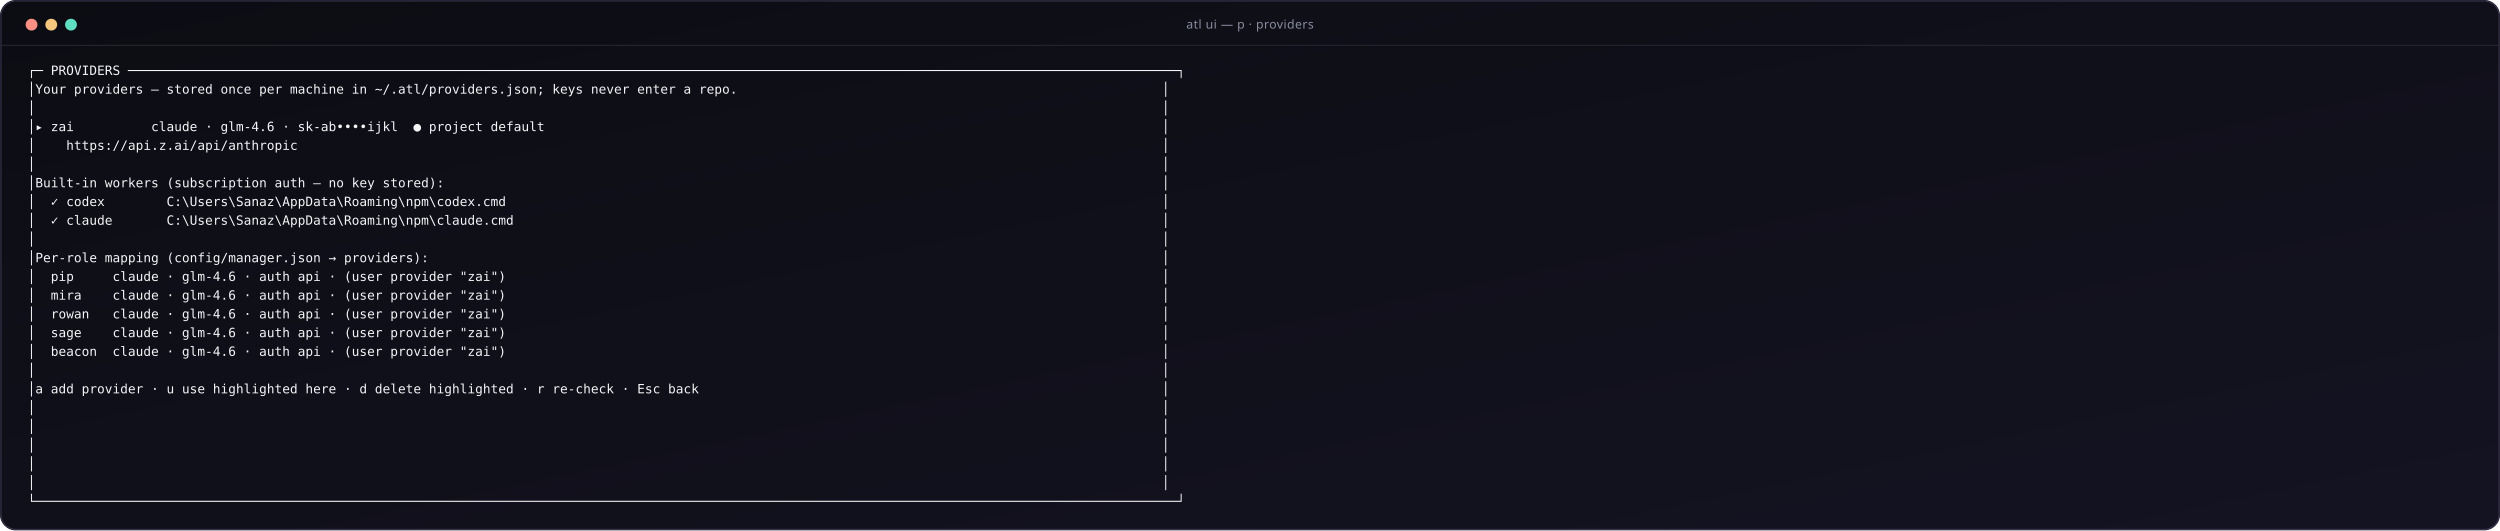
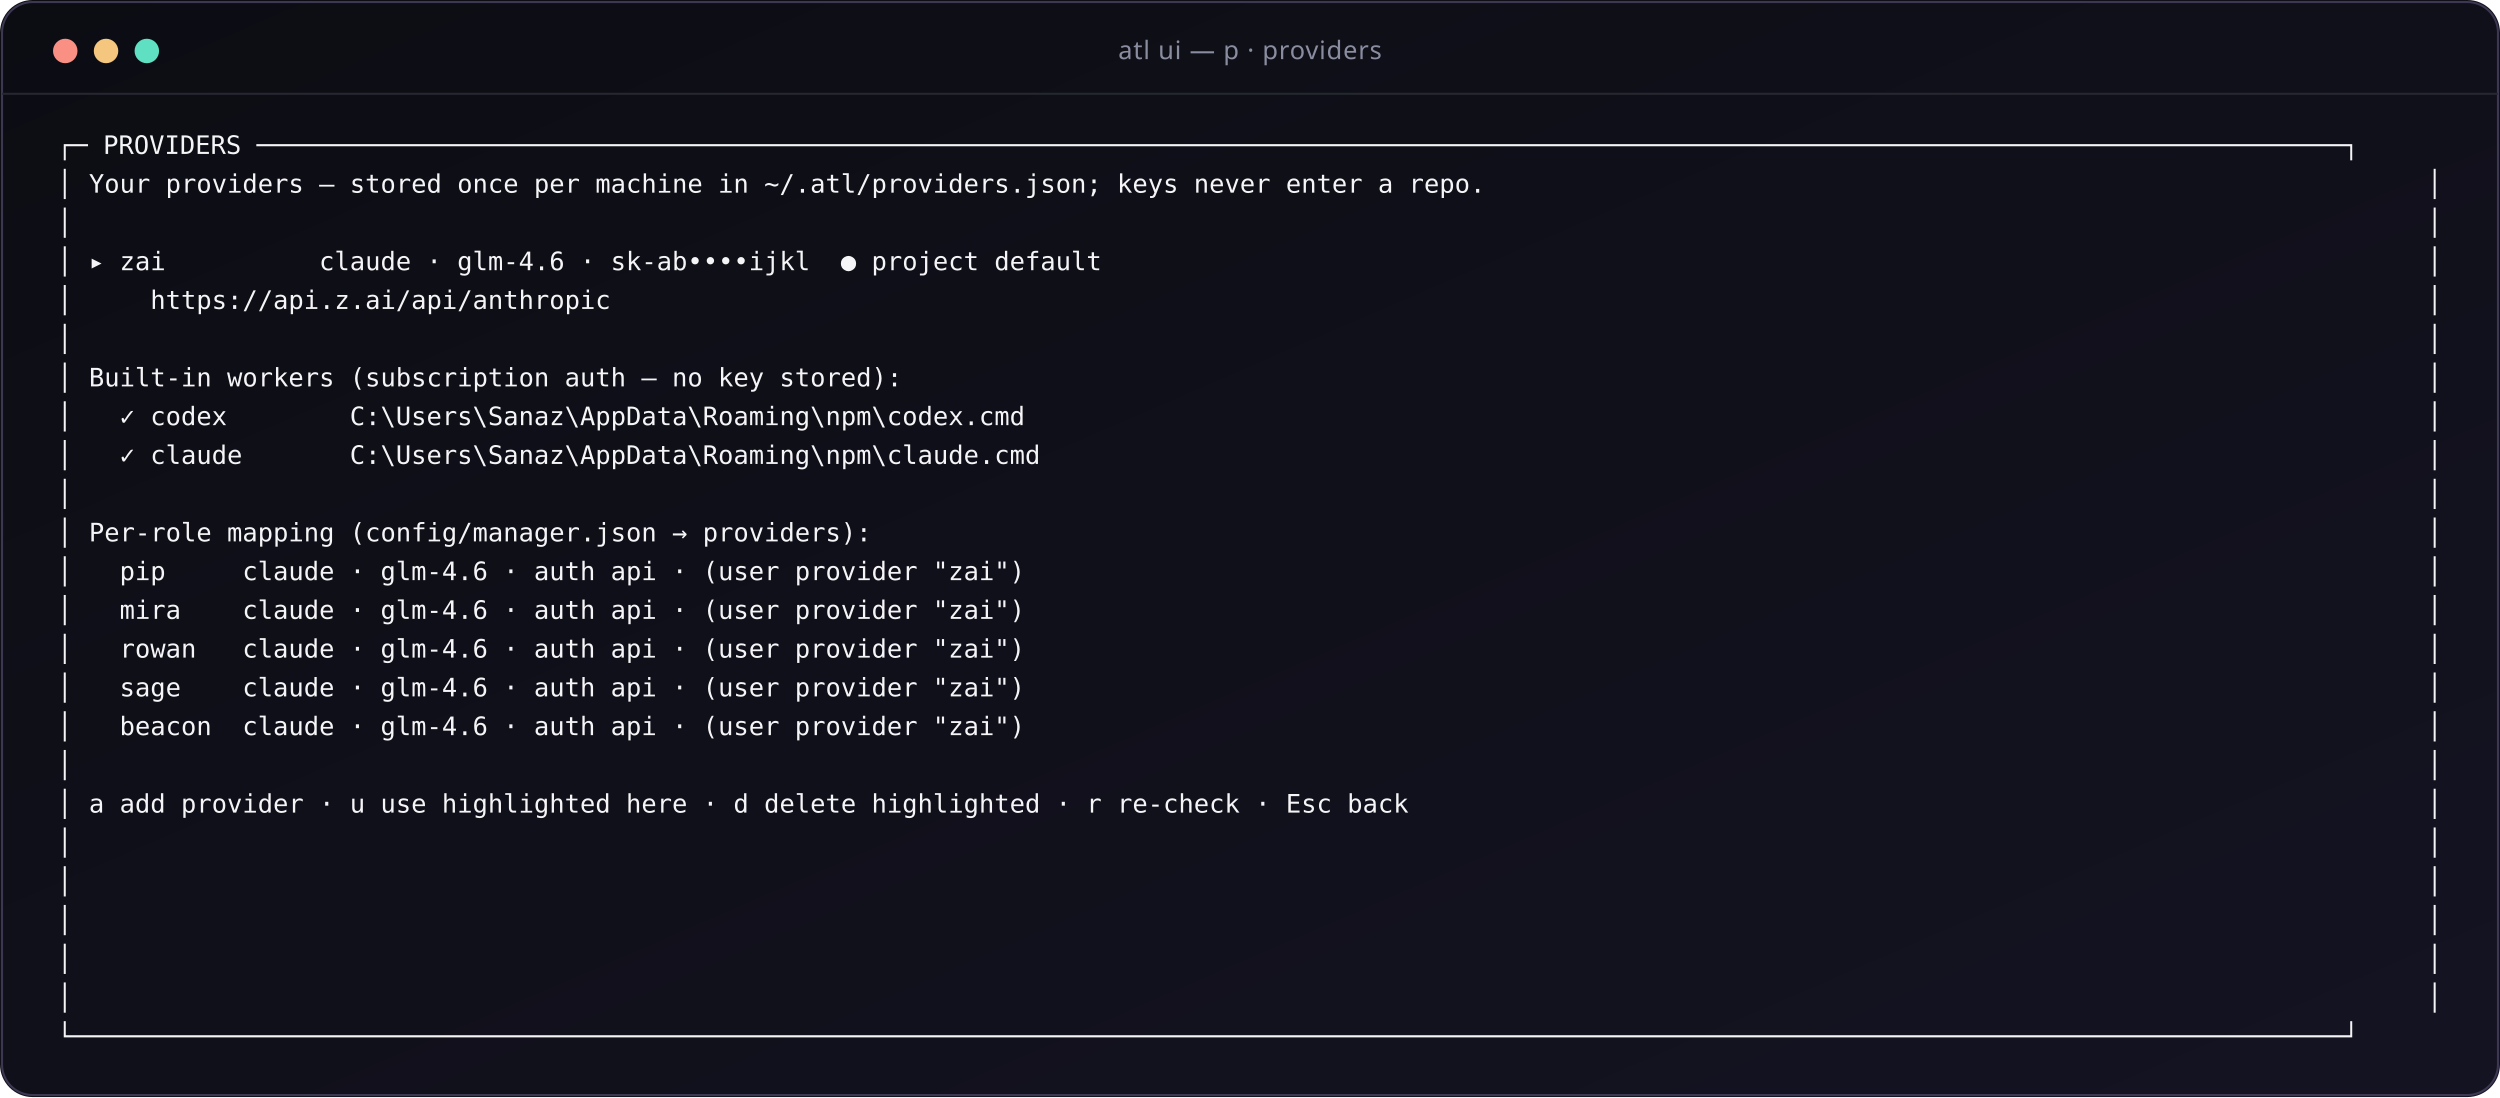
- <svg xmlns="http://www.w3.org/2000/svg" viewBox="0 0 2536 538" role="img" aria-labelledby="t-providers d-providers">
+ <svg xmlns="http://www.w3.org/2000/svg" width="1226" height="538" viewBox="0 0 1226 538" role="img" aria-labelledby="t-providers d-providers">
  <defs>
    <linearGradient id="bg-providers" x1="0" x2="1" y1="0" y2="1">
      <stop stop-color="#0c0d13" />
      <stop offset="1" stop-color="#141322" />
    </linearGradient>
    <style>
-       text{font-family:ui-monospace,'Cascadia Mono','Cascadia Code',Consolas,Menlo,monospace;font-size:13px}
+       text{font-family:ui-monospace,'Cascadia Mono','Cascadia Code',Consolas,Menlo,monospace;font-size:12.5px}
      .title{fill:#8a8ca0;font-size:12.5px;font-family:'Segoe UI',system-ui,sans-serif;letter-spacing:.4px}
    </style>
  </defs>
-   <rect width="2536" height="538" rx="16" fill="url(#bg-providers)" />
-   <rect x="1" y="1" width="2534" height="536" rx="15" fill="none" stroke="#3d3752" />
-   <line x1="1" y1="46" x2="2535" y2="46" stroke="#26272f" />
+   <rect width="1226" height="538" rx="16" fill="url(#bg-providers)" />
+   <rect x="1" y="1" width="1224" height="536" rx="15" fill="none" stroke="#3d3752" />
+   <line x1="1" y1="46" x2="1225" y2="46" stroke="#26272f" />
  <circle cx="32" cy="25" r="6" fill="#fa8f83" />
  <circle cx="52" cy="25" r="6" fill="#f4c67e" />
  <circle cx="72" cy="25" r="6" fill="#5fe0c2" />
-   <text x="1268" y="29" text-anchor="middle" class="title">atl ui — p · providers</text>
-   <text x="28.0" y="76.0" fill="#f5f5f7" textLength="1170.0" xml:space="preserve">┌─ PROVIDERS ────────────────────────────────────────────────────────────────────────────────────────────────────────────────────────────────────────┐</text>
-   <text x="28.0" y="95.0" fill="#f5f5f7" textLength="1154.4" xml:space="preserve">│Your providers — stored once per machine in ~/.atl/providers.json; keys never enter a repo.                                                       │</text>
-   <text x="28.0" y="114.0" fill="#f5f5f7" textLength="1154.4" xml:space="preserve">│                                                                                                                                                  │</text>
-   <text x="28.0" y="133.0" fill="#f5f5f7" textLength="1154.4" xml:space="preserve">│▸ zai          claude · glm-4.6 · sk-ab••••ijkl  ● project default                                                                                │</text>
-   <text x="28.0" y="152.0" fill="#f5f5f7" textLength="1154.4" xml:space="preserve">│    https://api.z.ai/api/anthropic                                                                                                                │</text>
-   <text x="28.0" y="171.0" fill="#f5f5f7" textLength="1154.4" xml:space="preserve">│                                                                                                                                                  │</text>
-   <text x="28.0" y="190.0" fill="#f5f5f7" textLength="1154.4" xml:space="preserve">│Built-in workers (subscription auth — no key stored):                                                                                             │</text>
-   <text x="28.0" y="209.0" fill="#f5f5f7" textLength="1154.4" xml:space="preserve">│  ✓ codex        C:\Users\Sanaz\AppData\Roaming\npm\codex.cmd                                                                                     │</text>
-   <text x="28.0" y="228.0" fill="#f5f5f7" textLength="1154.4" xml:space="preserve">│  ✓ claude       C:\Users\Sanaz\AppData\Roaming\npm\claude.cmd                                                                                    │</text>
-   <text x="28.0" y="247.0" fill="#f5f5f7" textLength="1154.4" xml:space="preserve">│                                                                                                                                                  │</text>
-   <text x="28.0" y="266.0" fill="#f5f5f7" textLength="1154.4" xml:space="preserve">│Per-role mapping (config/manager.json → providers):                                                                                               │</text>
-   <text x="28.0" y="285.0" fill="#f5f5f7" textLength="1154.4" xml:space="preserve">│  pip     claude · glm-4.6 · auth api · (user provider "zai")                                                                                     │</text>
-   <text x="28.0" y="304.0" fill="#f5f5f7" textLength="1154.4" xml:space="preserve">│  mira    claude · glm-4.6 · auth api · (user provider "zai")                                                                                     │</text>
-   <text x="28.0" y="323.0" fill="#f5f5f7" textLength="1154.4" xml:space="preserve">│  rowan   claude · glm-4.6 · auth api · (user provider "zai")                                                                                     │</text>
-   <text x="28.0" y="342.0" fill="#f5f5f7" textLength="1154.4" xml:space="preserve">│  sage    claude · glm-4.6 · auth api · (user provider "zai")                                                                                     │</text>
-   <text x="28.0" y="361.0" fill="#f5f5f7" textLength="1154.4" xml:space="preserve">│  beacon  claude · glm-4.6 · auth api · (user provider "zai")                                                                                     │</text>
-   <text x="28.0" y="380.0" fill="#f5f5f7" textLength="1154.4" xml:space="preserve">│                                                                                                                                                  │</text>
-   <text x="28.0" y="399.0" fill="#f5f5f7" textLength="1154.4" xml:space="preserve">│a add provider · u use highlighted here · d delete highlighted · r re-check · Esc back                                                            │</text>
-   <text x="28.0" y="418.0" fill="#f5f5f7" textLength="1154.4" xml:space="preserve">│                                                                                                                                                  │</text>
-   <text x="28.0" y="437.0" fill="#f5f5f7" textLength="1154.4" xml:space="preserve">│                                                                                                                                                  │</text>
-   <text x="28.0" y="456.0" fill="#f5f5f7" textLength="1154.4" xml:space="preserve">│                                                                                                                                                  │</text>
-   <text x="28.0" y="475.0" fill="#f5f5f7" textLength="1154.4" xml:space="preserve">│                                                                                                                                                  │</text>
-   <text x="28.0" y="494.0" fill="#f5f5f7" textLength="1154.4" xml:space="preserve">│                                                                                                                                                  │</text>
-   <text x="28.0" y="513.0" fill="#f5f5f7" textLength="1170.0" xml:space="preserve">└────────────────────────────────────────────────────────────────────────────────────────────────────────────────────────────────────────────────────┘</text>
+   <text x="613" y="29" text-anchor="middle" class="title">atl ui — p · providers</text>
+   <text x="28.0" y="75.5" fill="#f5f5f7" textLength="1170.0" lengthAdjust="spacingAndGlyphs" xml:space="preserve">┌─ PROVIDERS ────────────────────────────────────────────────────────────────────────────────────────────────────────────────────────────────────────┐</text>
+   <text x="28.0" y="94.5" fill="#f5f5f7" textLength="7.8" lengthAdjust="spacingAndGlyphs" xml:space="preserve">│</text>
+   <text x="43.6" y="94.5" fill="#f5f5f7" textLength="1138.8" lengthAdjust="spacingAndGlyphs" xml:space="preserve">Your providers — stored once per machine in ~/.atl/providers.json; keys never enter a repo.                                                       </text>
+   <text x="1190.2" y="94.5" fill="#f5f5f7" textLength="7.8" lengthAdjust="spacingAndGlyphs" xml:space="preserve">│</text>
+   <text x="28.0" y="113.5" fill="#f5f5f7" textLength="7.8" lengthAdjust="spacingAndGlyphs" xml:space="preserve">│</text>
+   <text x="43.6" y="113.5" fill="#f5f5f7" textLength="1138.8" lengthAdjust="spacingAndGlyphs" xml:space="preserve">                                                                                                                                                  </text>
+   <text x="1190.2" y="113.5" fill="#f5f5f7" textLength="7.8" lengthAdjust="spacingAndGlyphs" xml:space="preserve">│</text>
+   <text x="28.0" y="132.5" fill="#f5f5f7" textLength="7.8" lengthAdjust="spacingAndGlyphs" xml:space="preserve">│</text>
+   <text x="43.6" y="132.5" fill="#f5f5f7" textLength="1138.8" lengthAdjust="spacingAndGlyphs" xml:space="preserve">▸ zai          claude · glm-4.6 · sk-ab••••ijkl  ● project default                                                                                </text>
+   <text x="1190.2" y="132.5" fill="#f5f5f7" textLength="7.8" lengthAdjust="spacingAndGlyphs" xml:space="preserve">│</text>
+   <text x="28.0" y="151.5" fill="#f5f5f7" textLength="7.8" lengthAdjust="spacingAndGlyphs" xml:space="preserve">│</text>
+   <text x="43.6" y="151.5" fill="#f5f5f7" textLength="1138.8" lengthAdjust="spacingAndGlyphs" xml:space="preserve">    https://api.z.ai/api/anthropic                                                                                                                </text>
+   <text x="1190.2" y="151.5" fill="#f5f5f7" textLength="7.8" lengthAdjust="spacingAndGlyphs" xml:space="preserve">│</text>
+   <text x="28.0" y="170.5" fill="#f5f5f7" textLength="7.8" lengthAdjust="spacingAndGlyphs" xml:space="preserve">│</text>
+   <text x="43.6" y="170.5" fill="#f5f5f7" textLength="1138.8" lengthAdjust="spacingAndGlyphs" xml:space="preserve">                                                                                                                                                  </text>
+   <text x="1190.2" y="170.5" fill="#f5f5f7" textLength="7.8" lengthAdjust="spacingAndGlyphs" xml:space="preserve">│</text>
+   <text x="28.0" y="189.5" fill="#f5f5f7" textLength="7.8" lengthAdjust="spacingAndGlyphs" xml:space="preserve">│</text>
+   <text x="43.6" y="189.5" fill="#f5f5f7" textLength="1138.8" lengthAdjust="spacingAndGlyphs" xml:space="preserve">Built-in workers (subscription auth — no key stored):                                                                                             </text>
+   <text x="1190.2" y="189.5" fill="#f5f5f7" textLength="7.8" lengthAdjust="spacingAndGlyphs" xml:space="preserve">│</text>
+   <text x="28.0" y="208.5" fill="#f5f5f7" textLength="7.8" lengthAdjust="spacingAndGlyphs" xml:space="preserve">│</text>
+   <text x="43.6" y="208.5" fill="#f5f5f7" textLength="1138.8" lengthAdjust="spacingAndGlyphs" xml:space="preserve">  ✓ codex        C:\Users\Sanaz\AppData\Roaming\npm\codex.cmd                                                                                     </text>
+   <text x="1190.2" y="208.5" fill="#f5f5f7" textLength="7.8" lengthAdjust="spacingAndGlyphs" xml:space="preserve">│</text>
+   <text x="28.0" y="227.5" fill="#f5f5f7" textLength="7.8" lengthAdjust="spacingAndGlyphs" xml:space="preserve">│</text>
+   <text x="43.6" y="227.5" fill="#f5f5f7" textLength="1138.8" lengthAdjust="spacingAndGlyphs" xml:space="preserve">  ✓ claude       C:\Users\Sanaz\AppData\Roaming\npm\claude.cmd                                                                                    </text>
+   <text x="1190.2" y="227.5" fill="#f5f5f7" textLength="7.8" lengthAdjust="spacingAndGlyphs" xml:space="preserve">│</text>
+   <text x="28.0" y="246.5" fill="#f5f5f7" textLength="7.8" lengthAdjust="spacingAndGlyphs" xml:space="preserve">│</text>
+   <text x="43.6" y="246.5" fill="#f5f5f7" textLength="1138.8" lengthAdjust="spacingAndGlyphs" xml:space="preserve">                                                                                                                                                  </text>
+   <text x="1190.2" y="246.5" fill="#f5f5f7" textLength="7.8" lengthAdjust="spacingAndGlyphs" xml:space="preserve">│</text>
+   <text x="28.0" y="265.5" fill="#f5f5f7" textLength="7.8" lengthAdjust="spacingAndGlyphs" xml:space="preserve">│</text>
+   <text x="43.6" y="265.5" fill="#f5f5f7" textLength="1138.8" lengthAdjust="spacingAndGlyphs" xml:space="preserve">Per-role mapping (config/manager.json → providers):                                                                                               </text>
+   <text x="1190.2" y="265.5" fill="#f5f5f7" textLength="7.8" lengthAdjust="spacingAndGlyphs" xml:space="preserve">│</text>
+   <text x="28.0" y="284.5" fill="#f5f5f7" textLength="7.8" lengthAdjust="spacingAndGlyphs" xml:space="preserve">│</text>
+   <text x="43.6" y="284.5" fill="#f5f5f7" textLength="1138.8" lengthAdjust="spacingAndGlyphs" xml:space="preserve">  pip     claude · glm-4.6 · auth api · (user provider "zai")                                                                                     </text>
+   <text x="1190.2" y="284.5" fill="#f5f5f7" textLength="7.8" lengthAdjust="spacingAndGlyphs" xml:space="preserve">│</text>
+   <text x="28.0" y="303.5" fill="#f5f5f7" textLength="7.8" lengthAdjust="spacingAndGlyphs" xml:space="preserve">│</text>
+   <text x="43.6" y="303.5" fill="#f5f5f7" textLength="1138.8" lengthAdjust="spacingAndGlyphs" xml:space="preserve">  mira    claude · glm-4.6 · auth api · (user provider "zai")                                                                                     </text>
+   <text x="1190.2" y="303.5" fill="#f5f5f7" textLength="7.8" lengthAdjust="spacingAndGlyphs" xml:space="preserve">│</text>
+   <text x="28.0" y="322.5" fill="#f5f5f7" textLength="7.8" lengthAdjust="spacingAndGlyphs" xml:space="preserve">│</text>
+   <text x="43.6" y="322.5" fill="#f5f5f7" textLength="1138.8" lengthAdjust="spacingAndGlyphs" xml:space="preserve">  rowan   claude · glm-4.6 · auth api · (user provider "zai")                                                                                     </text>
+   <text x="1190.2" y="322.5" fill="#f5f5f7" textLength="7.8" lengthAdjust="spacingAndGlyphs" xml:space="preserve">│</text>
+   <text x="28.0" y="341.5" fill="#f5f5f7" textLength="7.8" lengthAdjust="spacingAndGlyphs" xml:space="preserve">│</text>
+   <text x="43.6" y="341.5" fill="#f5f5f7" textLength="1138.8" lengthAdjust="spacingAndGlyphs" xml:space="preserve">  sage    claude · glm-4.6 · auth api · (user provider "zai")                                                                                     </text>
+   <text x="1190.2" y="341.5" fill="#f5f5f7" textLength="7.8" lengthAdjust="spacingAndGlyphs" xml:space="preserve">│</text>
+   <text x="28.0" y="360.5" fill="#f5f5f7" textLength="7.8" lengthAdjust="spacingAndGlyphs" xml:space="preserve">│</text>
+   <text x="43.6" y="360.5" fill="#f5f5f7" textLength="1138.8" lengthAdjust="spacingAndGlyphs" xml:space="preserve">  beacon  claude · glm-4.6 · auth api · (user provider "zai")                                                                                     </text>
+   <text x="1190.2" y="360.5" fill="#f5f5f7" textLength="7.8" lengthAdjust="spacingAndGlyphs" xml:space="preserve">│</text>
+   <text x="28.0" y="379.5" fill="#f5f5f7" textLength="7.8" lengthAdjust="spacingAndGlyphs" xml:space="preserve">│</text>
+   <text x="43.6" y="379.5" fill="#f5f5f7" textLength="1138.8" lengthAdjust="spacingAndGlyphs" xml:space="preserve">                                                                                                                                                  </text>
+   <text x="1190.2" y="379.5" fill="#f5f5f7" textLength="7.8" lengthAdjust="spacingAndGlyphs" xml:space="preserve">│</text>
+   <text x="28.0" y="398.5" fill="#f5f5f7" textLength="7.8" lengthAdjust="spacingAndGlyphs" xml:space="preserve">│</text>
+   <text x="43.6" y="398.5" fill="#f5f5f7" textLength="1138.8" lengthAdjust="spacingAndGlyphs" xml:space="preserve">a add provider · u use highlighted here · d delete highlighted · r re-check · Esc back                                                            </text>
+   <text x="1190.2" y="398.5" fill="#f5f5f7" textLength="7.8" lengthAdjust="spacingAndGlyphs" xml:space="preserve">│</text>
+   <text x="28.0" y="417.5" fill="#f5f5f7" textLength="7.8" lengthAdjust="spacingAndGlyphs" xml:space="preserve">│</text>
+   <text x="43.6" y="417.5" fill="#f5f5f7" textLength="1138.8" lengthAdjust="spacingAndGlyphs" xml:space="preserve">                                                                                                                                                  </text>
+   <text x="1190.2" y="417.5" fill="#f5f5f7" textLength="7.8" lengthAdjust="spacingAndGlyphs" xml:space="preserve">│</text>
+   <text x="28.0" y="436.5" fill="#f5f5f7" textLength="7.8" lengthAdjust="spacingAndGlyphs" xml:space="preserve">│</text>
+   <text x="43.6" y="436.5" fill="#f5f5f7" textLength="1138.8" lengthAdjust="spacingAndGlyphs" xml:space="preserve">                                                                                                                                                  </text>
+   <text x="1190.2" y="436.5" fill="#f5f5f7" textLength="7.8" lengthAdjust="spacingAndGlyphs" xml:space="preserve">│</text>
+   <text x="28.0" y="455.5" fill="#f5f5f7" textLength="7.8" lengthAdjust="spacingAndGlyphs" xml:space="preserve">│</text>
+   <text x="43.6" y="455.5" fill="#f5f5f7" textLength="1138.8" lengthAdjust="spacingAndGlyphs" xml:space="preserve">                                                                                                                                                  </text>
+   <text x="1190.2" y="455.5" fill="#f5f5f7" textLength="7.8" lengthAdjust="spacingAndGlyphs" xml:space="preserve">│</text>
+   <text x="28.0" y="474.5" fill="#f5f5f7" textLength="7.8" lengthAdjust="spacingAndGlyphs" xml:space="preserve">│</text>
+   <text x="43.6" y="474.5" fill="#f5f5f7" textLength="1138.8" lengthAdjust="spacingAndGlyphs" xml:space="preserve">                                                                                                                                                  </text>
+   <text x="1190.2" y="474.5" fill="#f5f5f7" textLength="7.8" lengthAdjust="spacingAndGlyphs" xml:space="preserve">│</text>
+   <text x="28.0" y="493.5" fill="#f5f5f7" textLength="7.8" lengthAdjust="spacingAndGlyphs" xml:space="preserve">│</text>
+   <text x="43.6" y="493.5" fill="#f5f5f7" textLength="1138.8" lengthAdjust="spacingAndGlyphs" xml:space="preserve">                                                                                                                                                  </text>
+   <text x="1190.2" y="493.5" fill="#f5f5f7" textLength="7.8" lengthAdjust="spacingAndGlyphs" xml:space="preserve">│</text>
+   <text x="28.0" y="512.5" fill="#f5f5f7" textLength="1170.0" lengthAdjust="spacingAndGlyphs" xml:space="preserve">└────────────────────────────────────────────────────────────────────────────────────────────────────────────────────────────────────────────────────┘</text>
</svg>
